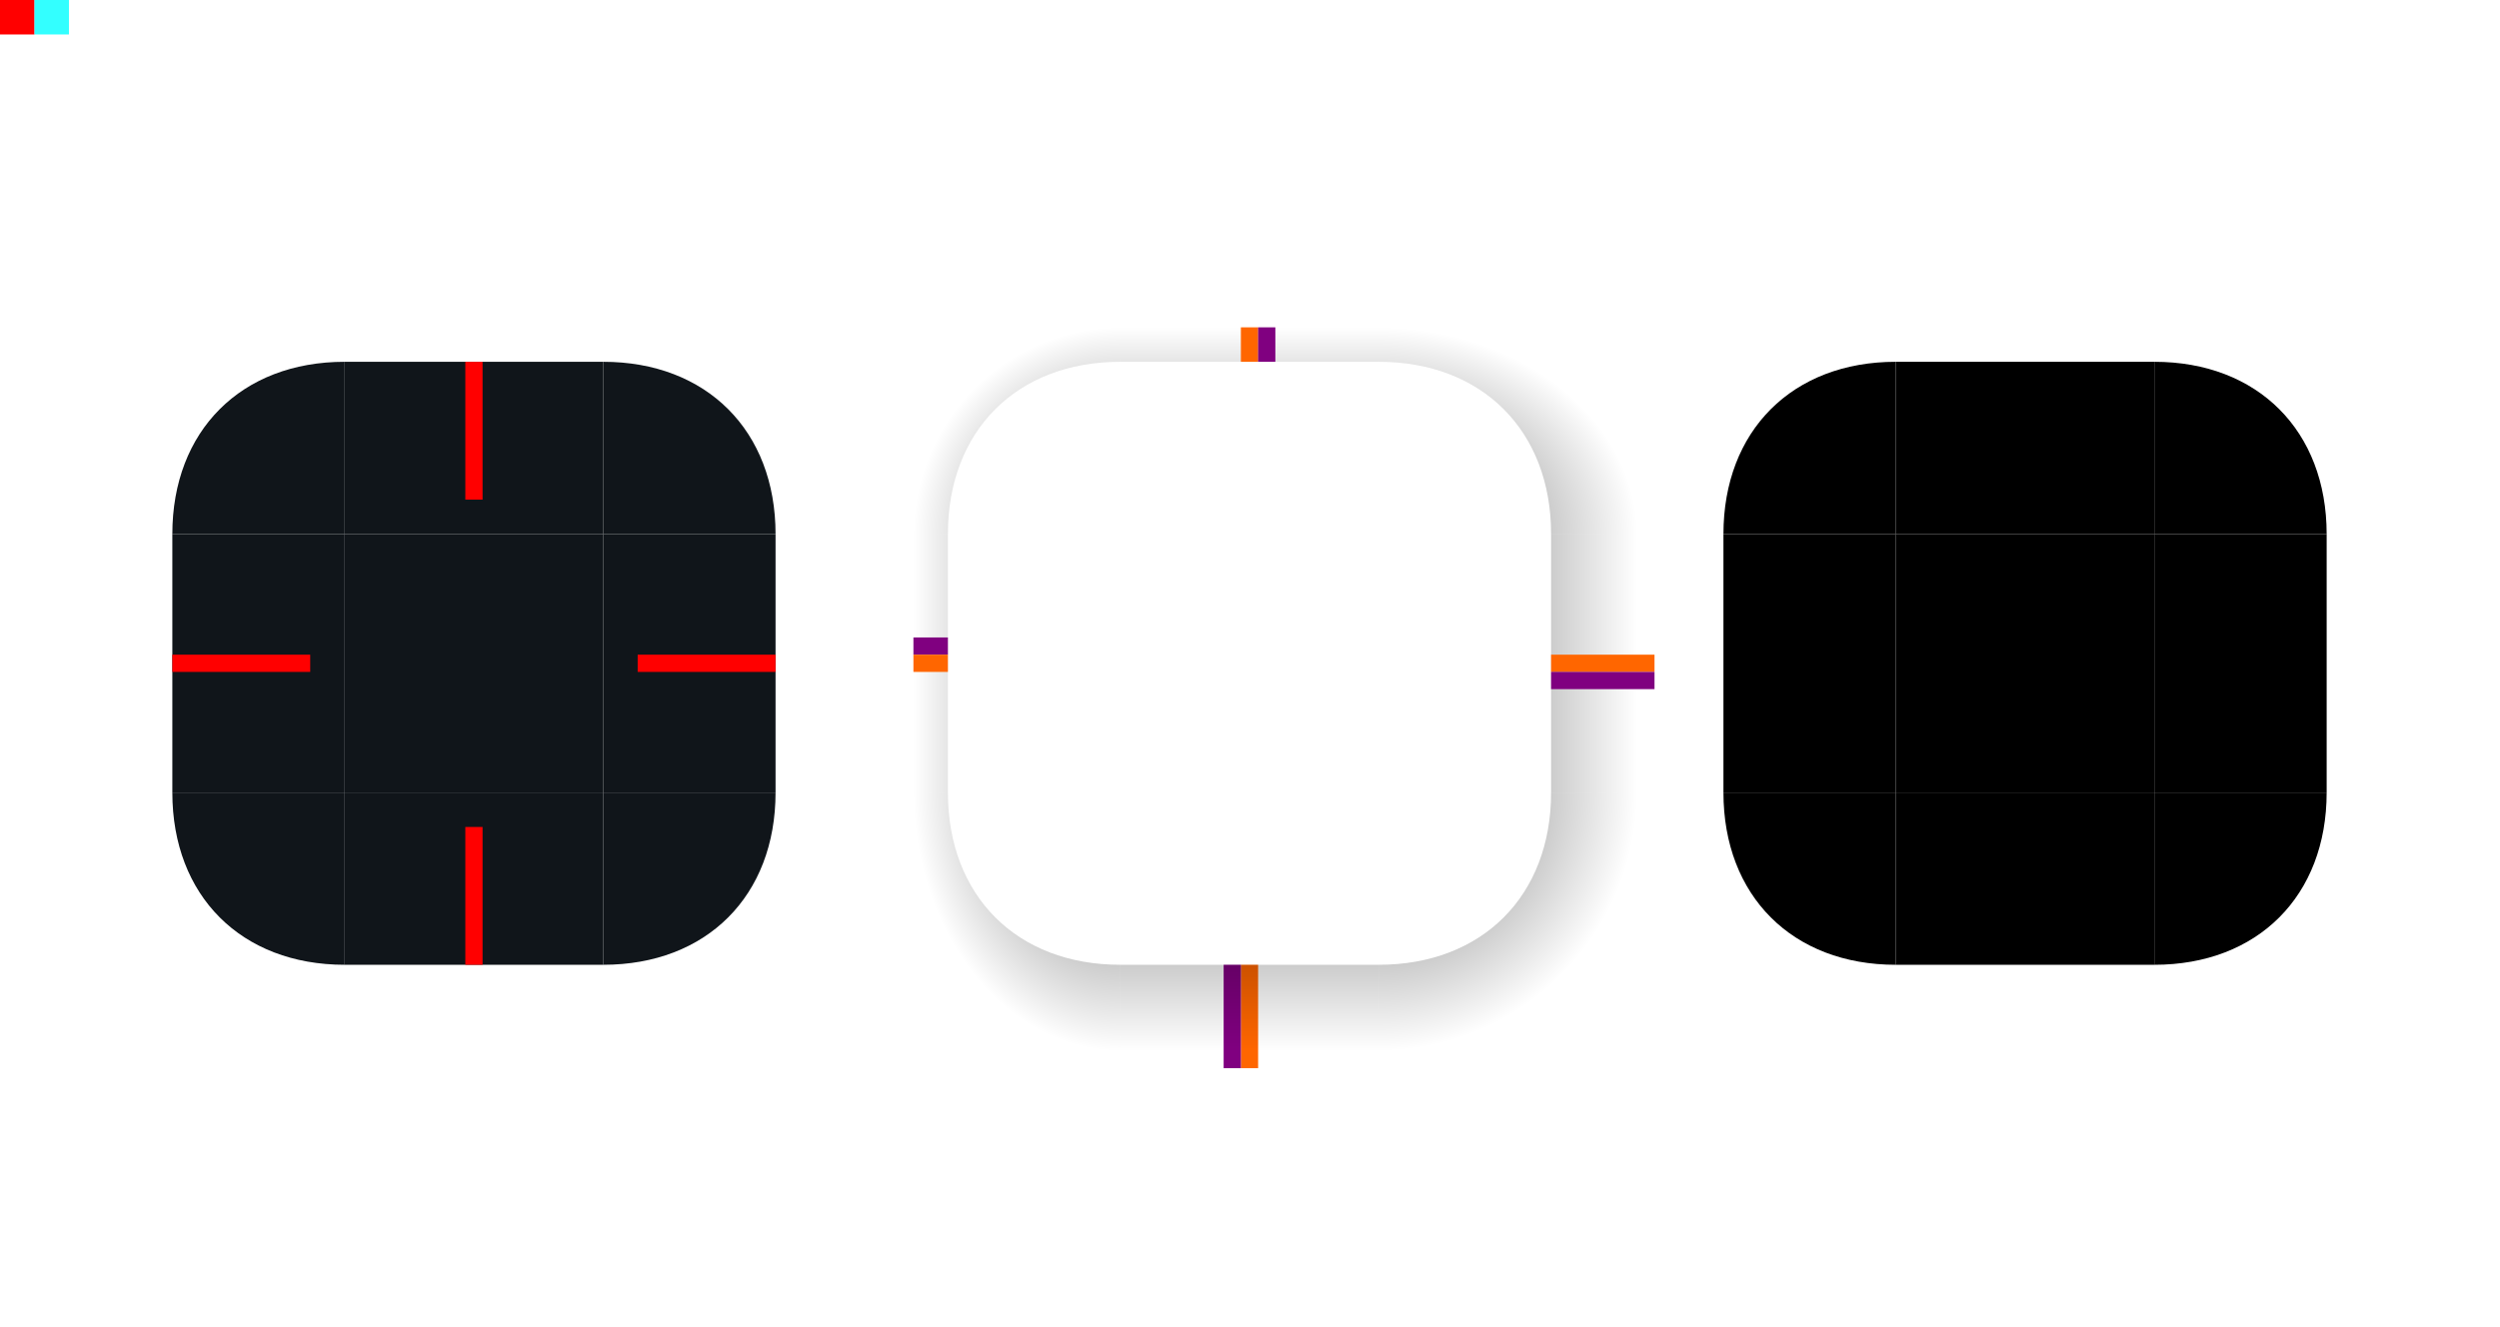
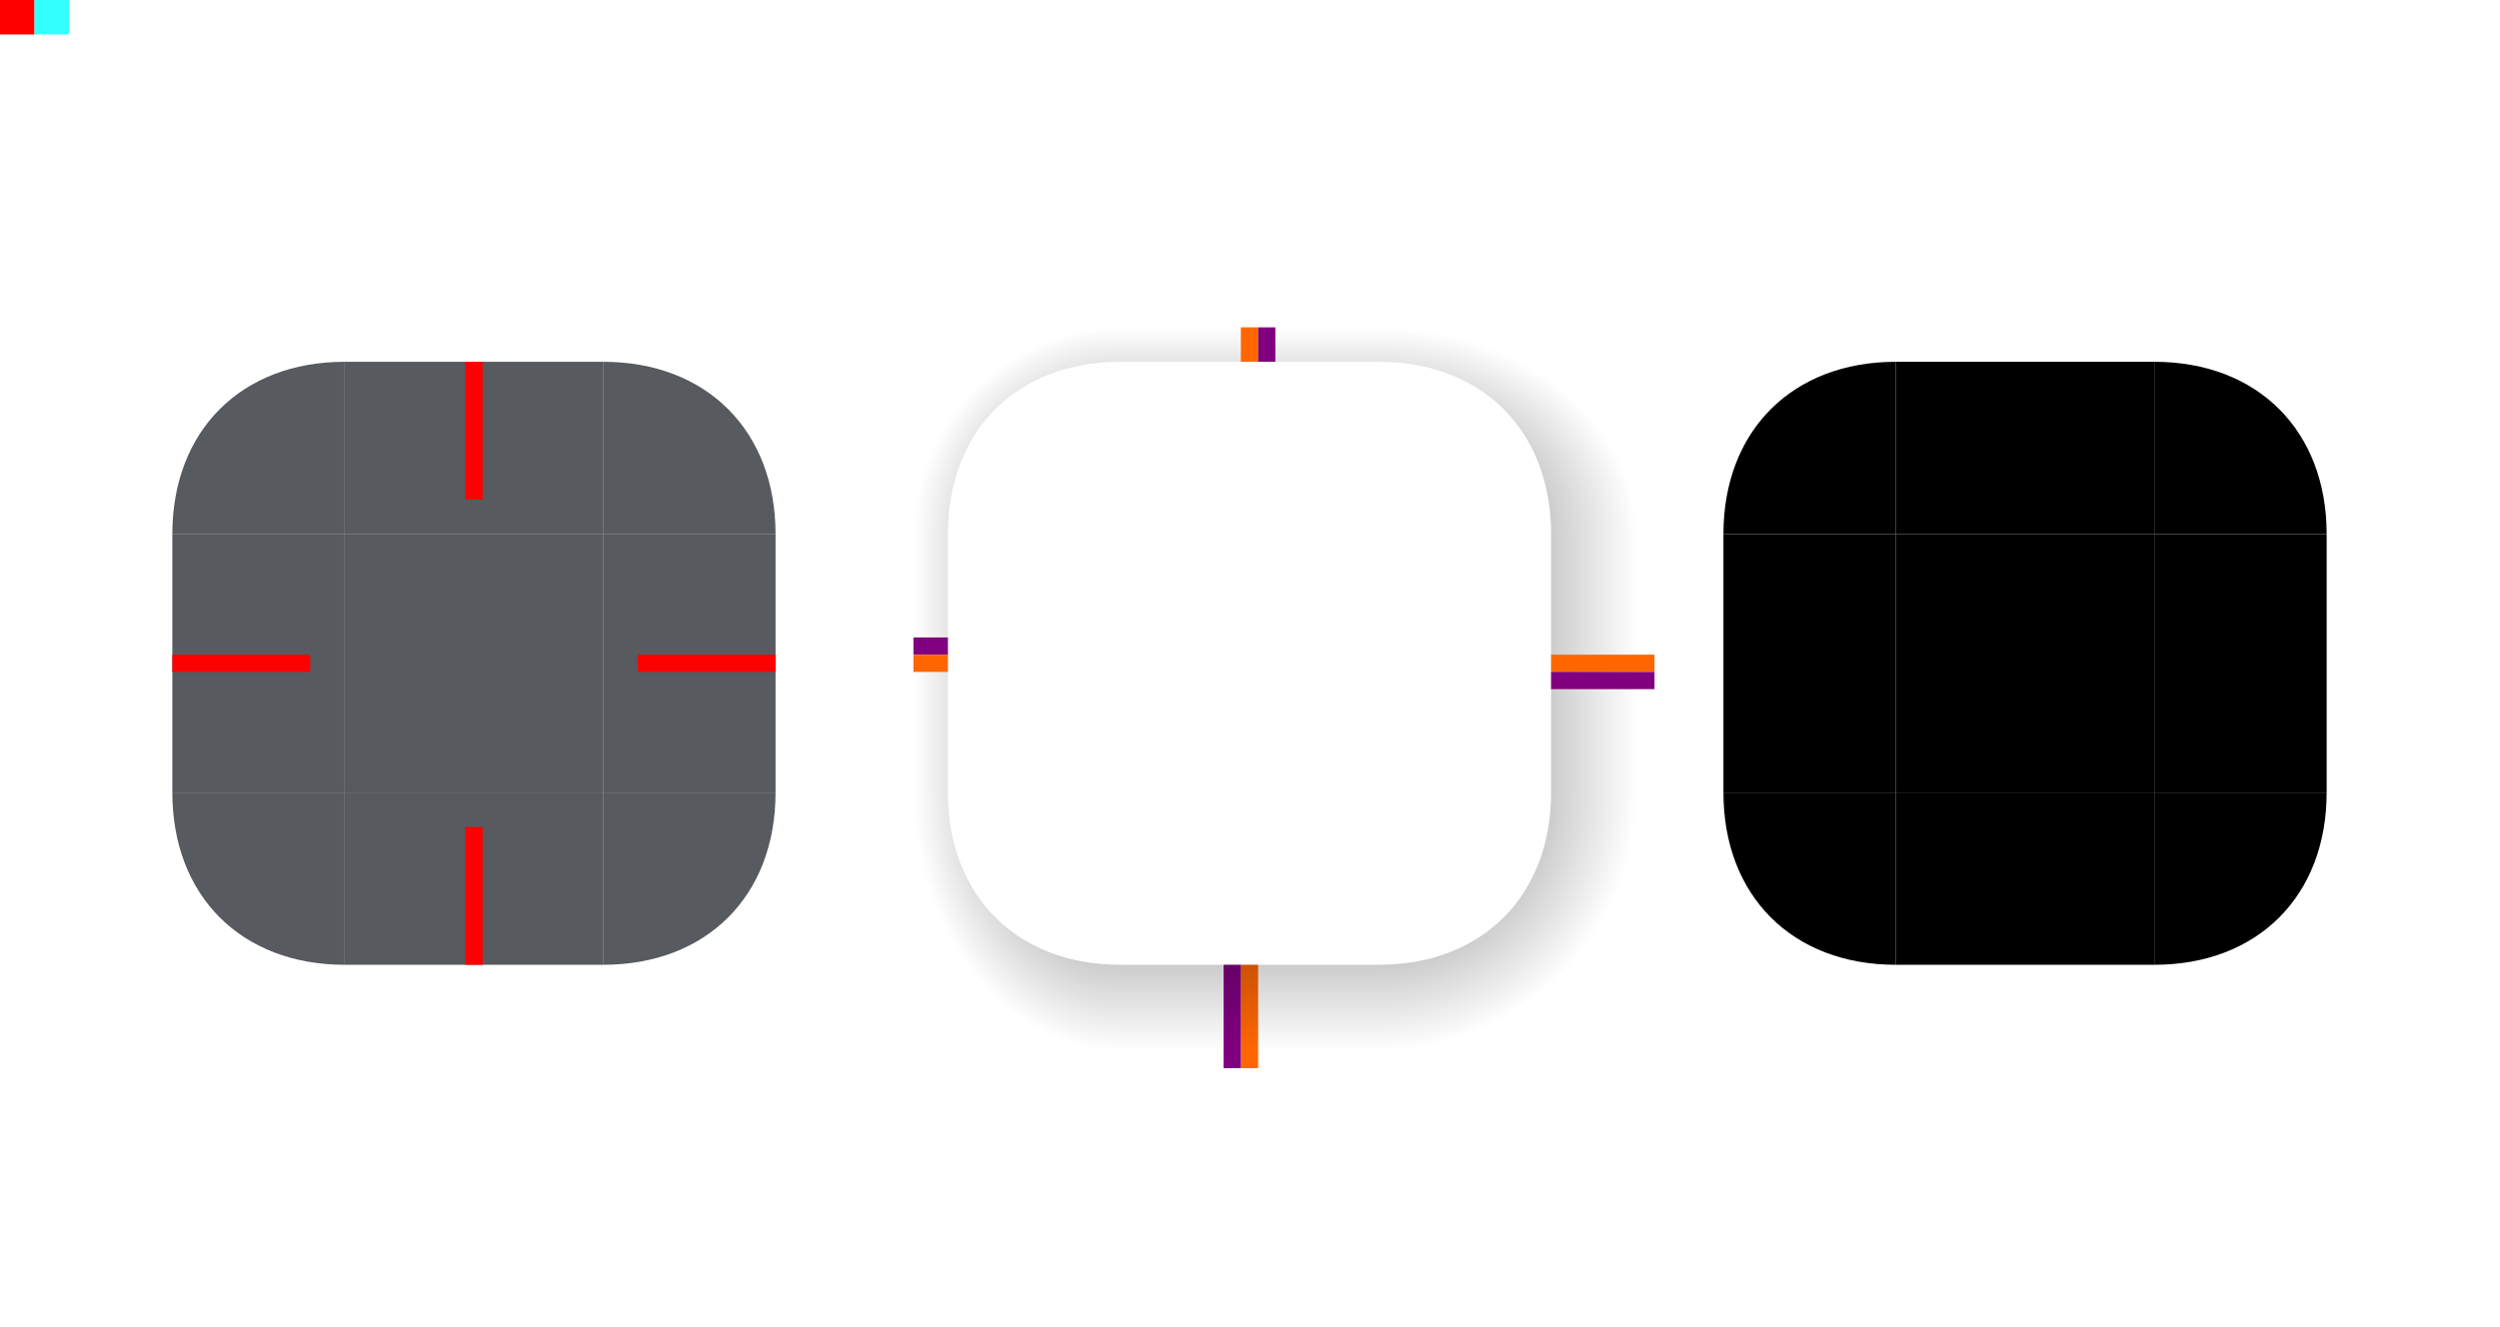
- <svg xmlns="http://www.w3.org/2000/svg" xmlns:ns1="http://www.openswatchbook.org/uri/2009/osb" xmlns:xlink="http://www.w3.org/1999/xlink" width="145" height="77" viewBox="0 0 145 77" version="1.1" id="svg8">
+ <svg xmlns="http://www.w3.org/2000/svg" xmlns:xlink="http://www.w3.org/1999/xlink" width="145" height="77" viewBox="0 0 145 77" version="1.1" id="svg8">
  <defs id="defs2">
+     <linearGradient id="linearGradient1323">
+       <stop style="stop-color:#000000;stop-opacity:0" offset="0" id="stop1319" />
+       <stop style="stop-color:#000000;stop-opacity:0.2" offset="1" id="stop1321" />
+     </linearGradient>
    <linearGradient id="linearGradient938">
      <stop style="stop-color:#000000;stop-opacity:1;" offset="0" id="stop932" />
      <stop style="stop-color:#000000;stop-opacity:0.2" offset="0.667" id="stop934" />
      <stop style="stop-color:#000000;stop-opacity:0;" offset="1" id="stop936" />
    </linearGradient>
    <linearGradient id="gradient-topright">
      <stop style="stop-color:#000000;stop-opacity:1;" offset="0" id="stop1086" />
      <stop style="stop-color:#000000;stop-opacity:0.2" offset="0.667" id="stop1088" />
      <stop style="stop-color:#000000;stop-opacity:0;" offset="1" id="stop1090" />
    </linearGradient>
    <linearGradient id="gradient-topleft">
      <stop style="stop-color:#000000;stop-opacity:1;" offset="0" id="stop1066" />
      <stop style="stop-color:#000000;stop-opacity:0.2" offset="0.667" id="stop1074" />
      <stop style="stop-color:#000000;stop-opacity:0;" offset="1" id="stop1068" />
    </linearGradient>
    <linearGradient id="gradient-bottom">
      <stop style="stop-color:#000000;stop-opacity:0" offset="0" id="stop1181" />
      <stop style="stop-color:#000000;stop-opacity:0.2" offset="1" id="stop1183" />
    </linearGradient>
    <linearGradient id="gradient-bottomright">
      <stop style="stop-color:#000000;stop-opacity:1" offset="0" id="stop1173" />
      <stop style="stop-color:#000000;stop-opacity:0.2" offset="0.667" id="stop1175" />
      <stop style="stop-color:#000000;stop-opacity:0" offset="1" id="stop1177" />
    </linearGradient>
    <linearGradient id="gradient-top">
      <stop style="stop-color:#000000;stop-opacity:0" offset="0" id="stop1167" />
      <stop style="stop-color:#000000;stop-opacity:0.2" offset="1" id="stop1169" />
    </linearGradient>
    <linearGradient id="gradient-right">
      <stop style="stop-color:#000000;stop-opacity:0" offset="0" id="stop1147" />
      <stop style="stop-color:#000000;stop-opacity:0.2" offset="1" id="stop1149" />
    </linearGradient>
-     <linearGradient id="linearGradient3139" ns1:paint="solid">
+     <linearGradient id="linearGradient3139">
      <stop style="stop-color:#ff0000;stop-opacity:1;" offset="0" id="stop3137" />
    </linearGradient>
    <radialGradient xlink:href="#gradient-bottomright" id="radialGradient1141" gradientUnits="userSpaceOnUse" gradientTransform="matrix(7.8392945e-7,1.874999,-1.875,1.2740123e-6,418.7498,-155)" cx="160" cy="130" fx="160" fy="130" r="8" />
    <linearGradient xlink:href="#gradient-right" id="linearGradient1153" x1="144" y1="137" x2="156" y2="137" gradientUnits="userSpaceOnUse" gradientTransform="matrix(0.3333338,0,0,1,99.99989,0)" />
    <linearGradient xlink:href="#gradient-top" id="linearGradient1157" gradientUnits="userSpaceOnUse" x1="144" y1="137" x2="156" y2="137" gradientTransform="matrix(0,0.3333332,-1,0,304.9999,70.00003)" />
-     <linearGradient xlink:href="#gradient-right" id="linearGradient1161" gradientUnits="userSpaceOnUse" gradientTransform="rotate(180,167.5,137.5)" x1="145" y1="137" x2="150" y2="137" />
+     <linearGradient xlink:href="#linearGradient1323" id="linearGradient1161" gradientUnits="userSpaceOnUse" gradientTransform="rotate(180,167.5,137.5)" x1="145" y1="137" x2="150" y2="137" />
    <linearGradient xlink:href="#gradient-bottom" id="linearGradient1165" gradientUnits="userSpaceOnUse" gradientTransform="rotate(-90,167.5,137.5)" x1="145" y1="137" x2="150" y2="137" />
    <radialGradient xlink:href="#gradient-topright" id="radialGradient1039" cx="80" cy="33" fx="80" fy="33" r="8" gradientTransform="matrix(1.875,0,0,1.5,-69.99993,-18.49999)" gradientUnits="userSpaceOnUse" />
    <radialGradient xlink:href="#gradient-topleft" id="radialGradient1047" gradientUnits="userSpaceOnUse" gradientTransform="matrix(1.875007,7.4409663e-7,-5.553568e-7,1.5,-70.00045,-18.50005)" cx="80" cy="33" fx="80" fy="33" r="8" />
    <radialGradient xlink:href="#linearGradient938" id="radialGradient1072" cx="65" cy="31" fx="65" fy="31" r="6" gradientUnits="userSpaceOnUse" gradientTransform="matrix(2.4181961e-7,-2,2,1.0626178e-6,2.999948,160.9999)" />
  </defs>
  <g id="layer1" transform="translate(-95,-98.99999)">
    <g id="shadow-topleft" transform="matrix(2.399999,0,0,2.4,-152,-182)" style="opacity:1">
      <path id="path1053" style="opacity:1;fill:url(#radialGradient1072);fill-opacity:1;stroke:none;stroke-width:2.4px;stroke-linecap:butt;stroke-linejoin:miter;stroke-opacity:1" d="M 65 19 C 57.8 19 53 23.8 53 31 L 55 31 C 55 25 59 21 65 21 L 65 19 z " transform="matrix(0.4166668,0,0,0.4166667,102.9167,117.0833)" />
    </g>
    <g id="shadow-topright" transform="matrix(3.199999,0,0,2.4,-289,-182)" style="opacity:1;fill:#ff5555">
      <path id="path1018" style="opacity:1;fill:url(#radialGradient1039);fill-opacity:1;stroke:none;stroke-width:2.771px;stroke-linecap:butt;stroke-linejoin:miter;stroke-opacity:1" d="M 80 19 L 80 21 C 86 21 90 25 90 31 L 96 31 C 96 23.8 89.6 19 80 19 z " transform="matrix(0.3125001,0,0,0.4166666,120,117.0833)" />
    </g>
    <path style="fill:url(#linearGradient1161);fill-opacity:1.0;stroke:none;stroke-width:1px;stroke-linecap:butt;stroke-linejoin:miter;stroke-opacity:1" d="m 191,145 h -6 v -15 h 6 z" id="shadow-right" />
-     <rect style="fill:#10151a;fill-opacity:1;fill-rule:nonzero;stroke-width:0.333" id="center" width="15" height="15" x="115" y="130" class="ColorScheme-Background" />
+     <rect style="fill:#10151a;fill-opacity:0.7;fill-rule:nonzero;stroke-width:0.333" id="center" width="15" height="15" x="115" y="130" class="ColorScheme-Background" />
    <g id="topright" transform="matrix(2,0,0,2,-160,-130)" style="opacity:1">
-       <path style="opacity:1;fill:#10151a;fill-opacity:1;stroke:none;stroke-width:1px;stroke-linecap:butt;stroke-linejoin:miter;stroke-opacity:1" d="m 145,130 h 5 c 0,-3 -2,-5 -5,-5 z" id="path863-6-7" class="ColorScheme-Background" />
+       <path style="opacity:1;fill:#10151a;fill-opacity:0.7;stroke:none;stroke-width:1px;stroke-linecap:butt;stroke-linejoin:miter;stroke-opacity:1" d="m 145,130 h 5 c 0,-3 -2,-5 -5,-5 z" id="path863-6-7" class="ColorScheme-Background" />
    </g>
    <g id="topleft" transform="matrix(2,0,0,2,-145,-130)" style="opacity:1">
-       <path style="opacity:1;fill:#10151a;fill-opacity:1;stroke:none;stroke-width:1px;stroke-linecap:butt;stroke-linejoin:miter;stroke-opacity:1" d="m 130,130 v -5 c -3,0 -5,2 -5,5 z" id="path863" class="ColorScheme-Background" />
+       <path style="opacity:1;fill:#10151a;fill-opacity:0.7;stroke:none;stroke-width:1px;stroke-linecap:butt;stroke-linejoin:miter;stroke-opacity:1" d="m 130,130 v -5 c -3,0 -5,2 -5,5 z" id="path863" class="ColorScheme-Background" />
    </g>
    <g id="bottomleft" transform="matrix(2,0,0,2,-145,-145)">
-       <path style="fill:#10151a;fill-opacity:1;stroke:none;stroke-width:1px;stroke-linecap:butt;stroke-linejoin:miter;stroke-opacity:1" d="m 130,145 h -5 c 0,3 2,5 5,5 z" id="path863-3" class="ColorScheme-Background" />
+       <path style="fill:#10151a;fill-opacity:0.7;stroke:none;stroke-width:1px;stroke-linecap:butt;stroke-linejoin:miter;stroke-opacity:1" d="m 130,145 h -5 c 0,3 2,5 5,5 z" id="path863-3" class="ColorScheme-Background" />
      <g id="g1009" />
    </g>
    <g id="bottomright" transform="matrix(2,0,0,2,-196,-164)">
-       <path style="fill:#10151a;fill-opacity:1;stroke:none;stroke-width:1px;stroke-linecap:butt;stroke-linejoin:miter;stroke-opacity:1" d="m 163,154.5 v 5 c 3,0 5,-2 5,-5 z" id="path863-6" class="ColorScheme-Background" />
+       <path style="fill:#10151a;fill-opacity:0.7;stroke:none;stroke-width:1px;stroke-linecap:butt;stroke-linejoin:miter;stroke-opacity:1" d="m 163,154.5 v 5 c 3,0 5,-2 5,-5 z" id="path863-6" class="ColorScheme-Background" />
    </g>
    <g id="top" transform="matrix(0.6643353,0,0,2,33.63639,-130)" style="opacity:1">
      <g id="g997">
        <g id="g1003">
-           <rect style="opacity:1;fill:#10151a;fill-opacity:1" id="rect847" width="22.579" height="5" x="122.474" y="125" class="ColorScheme-Background" />
+           <rect style="opacity:1;fill:#10151a;fill-opacity:0.7" id="rect847" width="22.579" height="5" x="122.474" y="125" class="ColorScheme-Background" />
        </g>
      </g>
    </g>
    <rect style="fill:#ff0000;fill-opacity:1;stroke:none;stroke-width:1.265" id="hint-top-margin" width="1" height="8" x="122" y="120" />
    <g id="right" transform="matrix(2,0,0,1,-160,-2.1e-5)" style="fill-opacity:1">
-       <rect style="fill:#10151a;fill-opacity:1" id="rect851" width="5" height="15" x="145" y="130" class="ColorScheme-Background" />
+       <rect style="fill:#10151a;fill-opacity:0.7" id="rect851" width="5" height="15" x="145" y="130" class="ColorScheme-Background" />
    </g>
    <rect style="fill:#ff0000;fill-opacity:1;stroke:none;stroke-width:1.265" id="hint-right-margin" width="8" height="1" x="132" y="137" />
    <g id="bottom" transform="matrix(0.9999999,0,0,2,-15.00002,-145)">
-       <rect style="fill:#10151a;fill-opacity:1" id="rect833" width="15" height="5" x="130" y="145" class="ColorScheme-Background" />
+       <rect style="fill:#10151a;fill-opacity:0.7" id="rect833" width="15" height="5" x="130" y="145" class="ColorScheme-Background" />
    </g>
    <rect style="fill:#ff0000;fill-opacity:1;stroke:none;stroke-width:1.265" id="hint-bottom-margin" width="1" height="8" x="122" y="147" />
    <g id="left" transform="matrix(2,0,0,1,-145,-1.8e-5)" style="fill-opacity:1">
      <g id="g1006" style="fill-opacity:1">
-         <rect style="fill:#10151a;fill-opacity:1" id="rect837" width="5" height="15" x="125" y="130" class="ColorScheme-Background" />
+         <rect style="fill:#10151a;fill-opacity:0.7" id="rect837" width="5" height="15" x="125" y="130" class="ColorScheme-Background" />
      </g>
    </g>
    <rect style="fill:#ff0000;fill-opacity:1;stroke:none;stroke-width:1.265" id="hint-left-margin" width="8" height="1" x="105" y="137" />
    <rect style="opacity:1;fill:#ff6600;fill-opacity:1;stroke:none;stroke-width:1.095;stroke-opacity:1" id="shadow-hint-bottom-margin" width="1" height="6" x="167" y="155" />
    <rect style="opacity:1;fill:#ff6600;fill-opacity:1;stroke:none;stroke-width:1.095;stroke-opacity:1" id="shadow-hint-right-margin" width="6" height="1" x="185" y="137" />
    <rect style="fill:#000000;fill-opacity:1;fill-rule:nonzero;stroke:none;stroke-width:0.333" id="mask-center" width="15" height="15" x="205" y="130" />
    <g id="mask-left" transform="matrix(2,0,0,1,-55.00004,-2e-5)" style="fill:#000000;stroke:none">
      <g id="g1006-7" style="fill:#000000;stroke:none">
        <rect style="fill:#000000;fill-opacity:1;stroke:none" id="rect837-6" width="5" height="15" x="125" y="130" />
      </g>
    </g>
    <g id="mask-bottom" transform="matrix(0.9999995,0,0,2,75.00003,-145)" style="fill:#000000;stroke:none">
      <rect style="fill:#000000;fill-opacity:1;stroke:none" id="rect833-9" width="15" height="5" x="130" y="145" />
    </g>
    <g id="mask-top" transform="matrix(1,0,0,2,74.99995,-130)" style="fill:#000000;stroke:none">
      <g id="g997-4" style="fill:#000000;stroke:none">
        <g id="g1003-5" style="fill:#000000;stroke:none">
          <rect style="fill:#000000;fill-opacity:1;stroke:none" id="rect847-2" width="15" height="5" x="130" y="125" />
        </g>
      </g>
    </g>
    <g id="mask-right" transform="matrix(2,0,0,1,-70.00004,-2e-5)" style="fill:#000000;stroke:none">
      <rect style="fill:#000000;fill-opacity:1;stroke:none" id="rect851-7" width="5" height="15" x="145" y="130" />
    </g>
    <g id="mask-topright" transform="matrix(2,0,0,2,-70.00004,-130)" style="fill:#000000;stroke:none">
      <path style="fill:#000000;fill-opacity:1;stroke:none;stroke-width:1px;stroke-linecap:butt;stroke-linejoin:miter;stroke-opacity:1" d="m 145,130 h 5 c 0,-3 -2,-5 -5,-5 z" id="path863-6-7-3" />
    </g>
    <g id="mask-topleft" transform="matrix(2,0,0,2,-55.00004,-130)" style="fill:#000000;stroke:none">
      <path style="fill:#000000;fill-opacity:1;stroke:none;stroke-width:1px;stroke-linecap:butt;stroke-linejoin:miter;stroke-opacity:1" d="m 130,130 v -5 c -3,0 -5,2 -5,5 z" id="path863-8" />
    </g>
    <g id="mask-bottomleft" transform="matrix(2,0,0,2,-55.00004,-145)" style="fill:#000000;stroke:none">
      <path style="fill:#000000;fill-opacity:1;stroke:none;stroke-width:1px;stroke-linecap:butt;stroke-linejoin:miter;stroke-opacity:1" d="m 130,145 h -5 c 0,3 2,5 5,5 z" id="path863-3-8" />
      <g id="g1009-4" style="fill:#000000;stroke:none" />
    </g>
    <g id="mask-bottomright" transform="matrix(2,0,0,2,-70.00004,-145)" style="fill:#000000;stroke:none">
      <path style="fill:#000000;fill-opacity:1;stroke:none;stroke-width:1px;stroke-linecap:butt;stroke-linejoin:miter;stroke-opacity:1" d="m 145,145 v 5 c 3,0 5,-2 5,-5 z" id="path863-6-4" />
    </g>
    <rect style="opacity:1;fill:#ff0000;fill-opacity:0.997" id="hint-stretch-borders" width="2" height="2" x="95" y="99" />
    <rect style="fill:#800080;fill-opacity:1;stroke:none;stroke-width:1.095;stroke-opacity:1" id="shadow-hint-right-inset" width="6" height="1" x="-191" y="-139" transform="scale(-1)" />
    <rect style="display:inline;fill:#800080;fill-opacity:1;stroke:none;stroke-width:1.095;stroke-opacity:1" id="shadow-hint-bottom-inset" width="6" height="1" x="-161" y="166" transform="rotate(-90)" />
    <path style="fill:url(#radialGradient1141);fill-opacity:1;stroke:none;stroke-width:1px;stroke-linecap:butt;stroke-linejoin:miter;stroke-opacity:1" d="m 185,145 h 6 v 16 h -16 v -6 c 6,0 10,-4 10,-10 z" id="shadow-bottomright" />
    <path style="fill:url(#linearGradient1153);fill-opacity:1;stroke:none;stroke-width:0.577px;stroke-linecap:butt;stroke-linejoin:miter;stroke-opacity:1" d="m 148,130 h 2 v 15 h -2 z" id="shadow-left" />
    <path style="fill:url(#linearGradient1157);fill-opacity:1;stroke:none;stroke-width:0.577px;stroke-linecap:butt;stroke-linejoin:miter;stroke-opacity:1" d="m 175,118 v 2 h -15 v -2 z" id="shadow-top" />
    <path style="fill:url(#linearGradient1165);fill-opacity:1;stroke:none;stroke-width:1px;stroke-linecap:butt;stroke-linejoin:miter;stroke-opacity:1" d="m 160,161 v -6 h 15 v 6 z" id="shadow-bottom" />
    <g id="g937" transform="matrix(2,0,0,2,-115.0001,-130)" style="opacity:1;fill:#ff0000" />
    <rect style="fill:#800080;fill-opacity:1;stroke:none;stroke-width:0.632;stroke-opacity:1" id="shadow-hint-left-inset" width="2" height="1" x="148" y="136" />
    <rect style="opacity:1;fill:#ff6600;fill-opacity:1;stroke:none;stroke-width:0.632;stroke-opacity:1" id="shadow-hint-left-margin" width="2" height="1" x="148" y="137" />
    <rect style="opacity:1;fill:#ff6600;fill-opacity:1;stroke:none;stroke-width:0.632;stroke-opacity:1" id="shadow-hint-top-margin" width="1" height="2" x="167" y="118" />
    <rect style="display:inline;fill:#800080;fill-opacity:1;stroke:none;stroke-width:0.632;stroke-opacity:1" id="shadow-hint-top-inset" width="2" height="1" x="118" y="-169" transform="rotate(90)" />
    <g id="g981" transform="matrix(2,0,0,2,-115.0001,-130)" style="opacity:1" />
    <g id="g1016" transform="matrix(2,0,0,2,-115.0001,-130)" style="opacity:1" />
    <g id="shadow-bottomleft" transform="matrix(0,3.199999,2.4,0,-152.0001,-319)" style="opacity:1;fill:#ff5555">
      <path id="path1043" style="opacity:1;fill:url(#radialGradient1047);fill-opacity:1;stroke:none;stroke-width:2.771px;stroke-linecap:butt;stroke-linejoin:miter;stroke-opacity:1" d="m 80,19 v 2 c 6,0 10,4 10,10 h 6 C 96,23.8 89.6,19 80,19 Z" transform="matrix(0.3125001,0,0,0.4166666,120,117.0833)" />
    </g>
    <g id="g1051" transform="matrix(2,0,0,2,-100.0001,-130)" style="opacity:1" />
    <rect style="fill:#00ffff;fill-opacity:0.8;stroke-width:0.5;stroke-linecap:round;stroke-linejoin:round;paint-order:markers stroke fill" id="AAA-hint-apply-color-scheme" width="2" height="2" x="97" y="99" />
  </g>
</svg>
